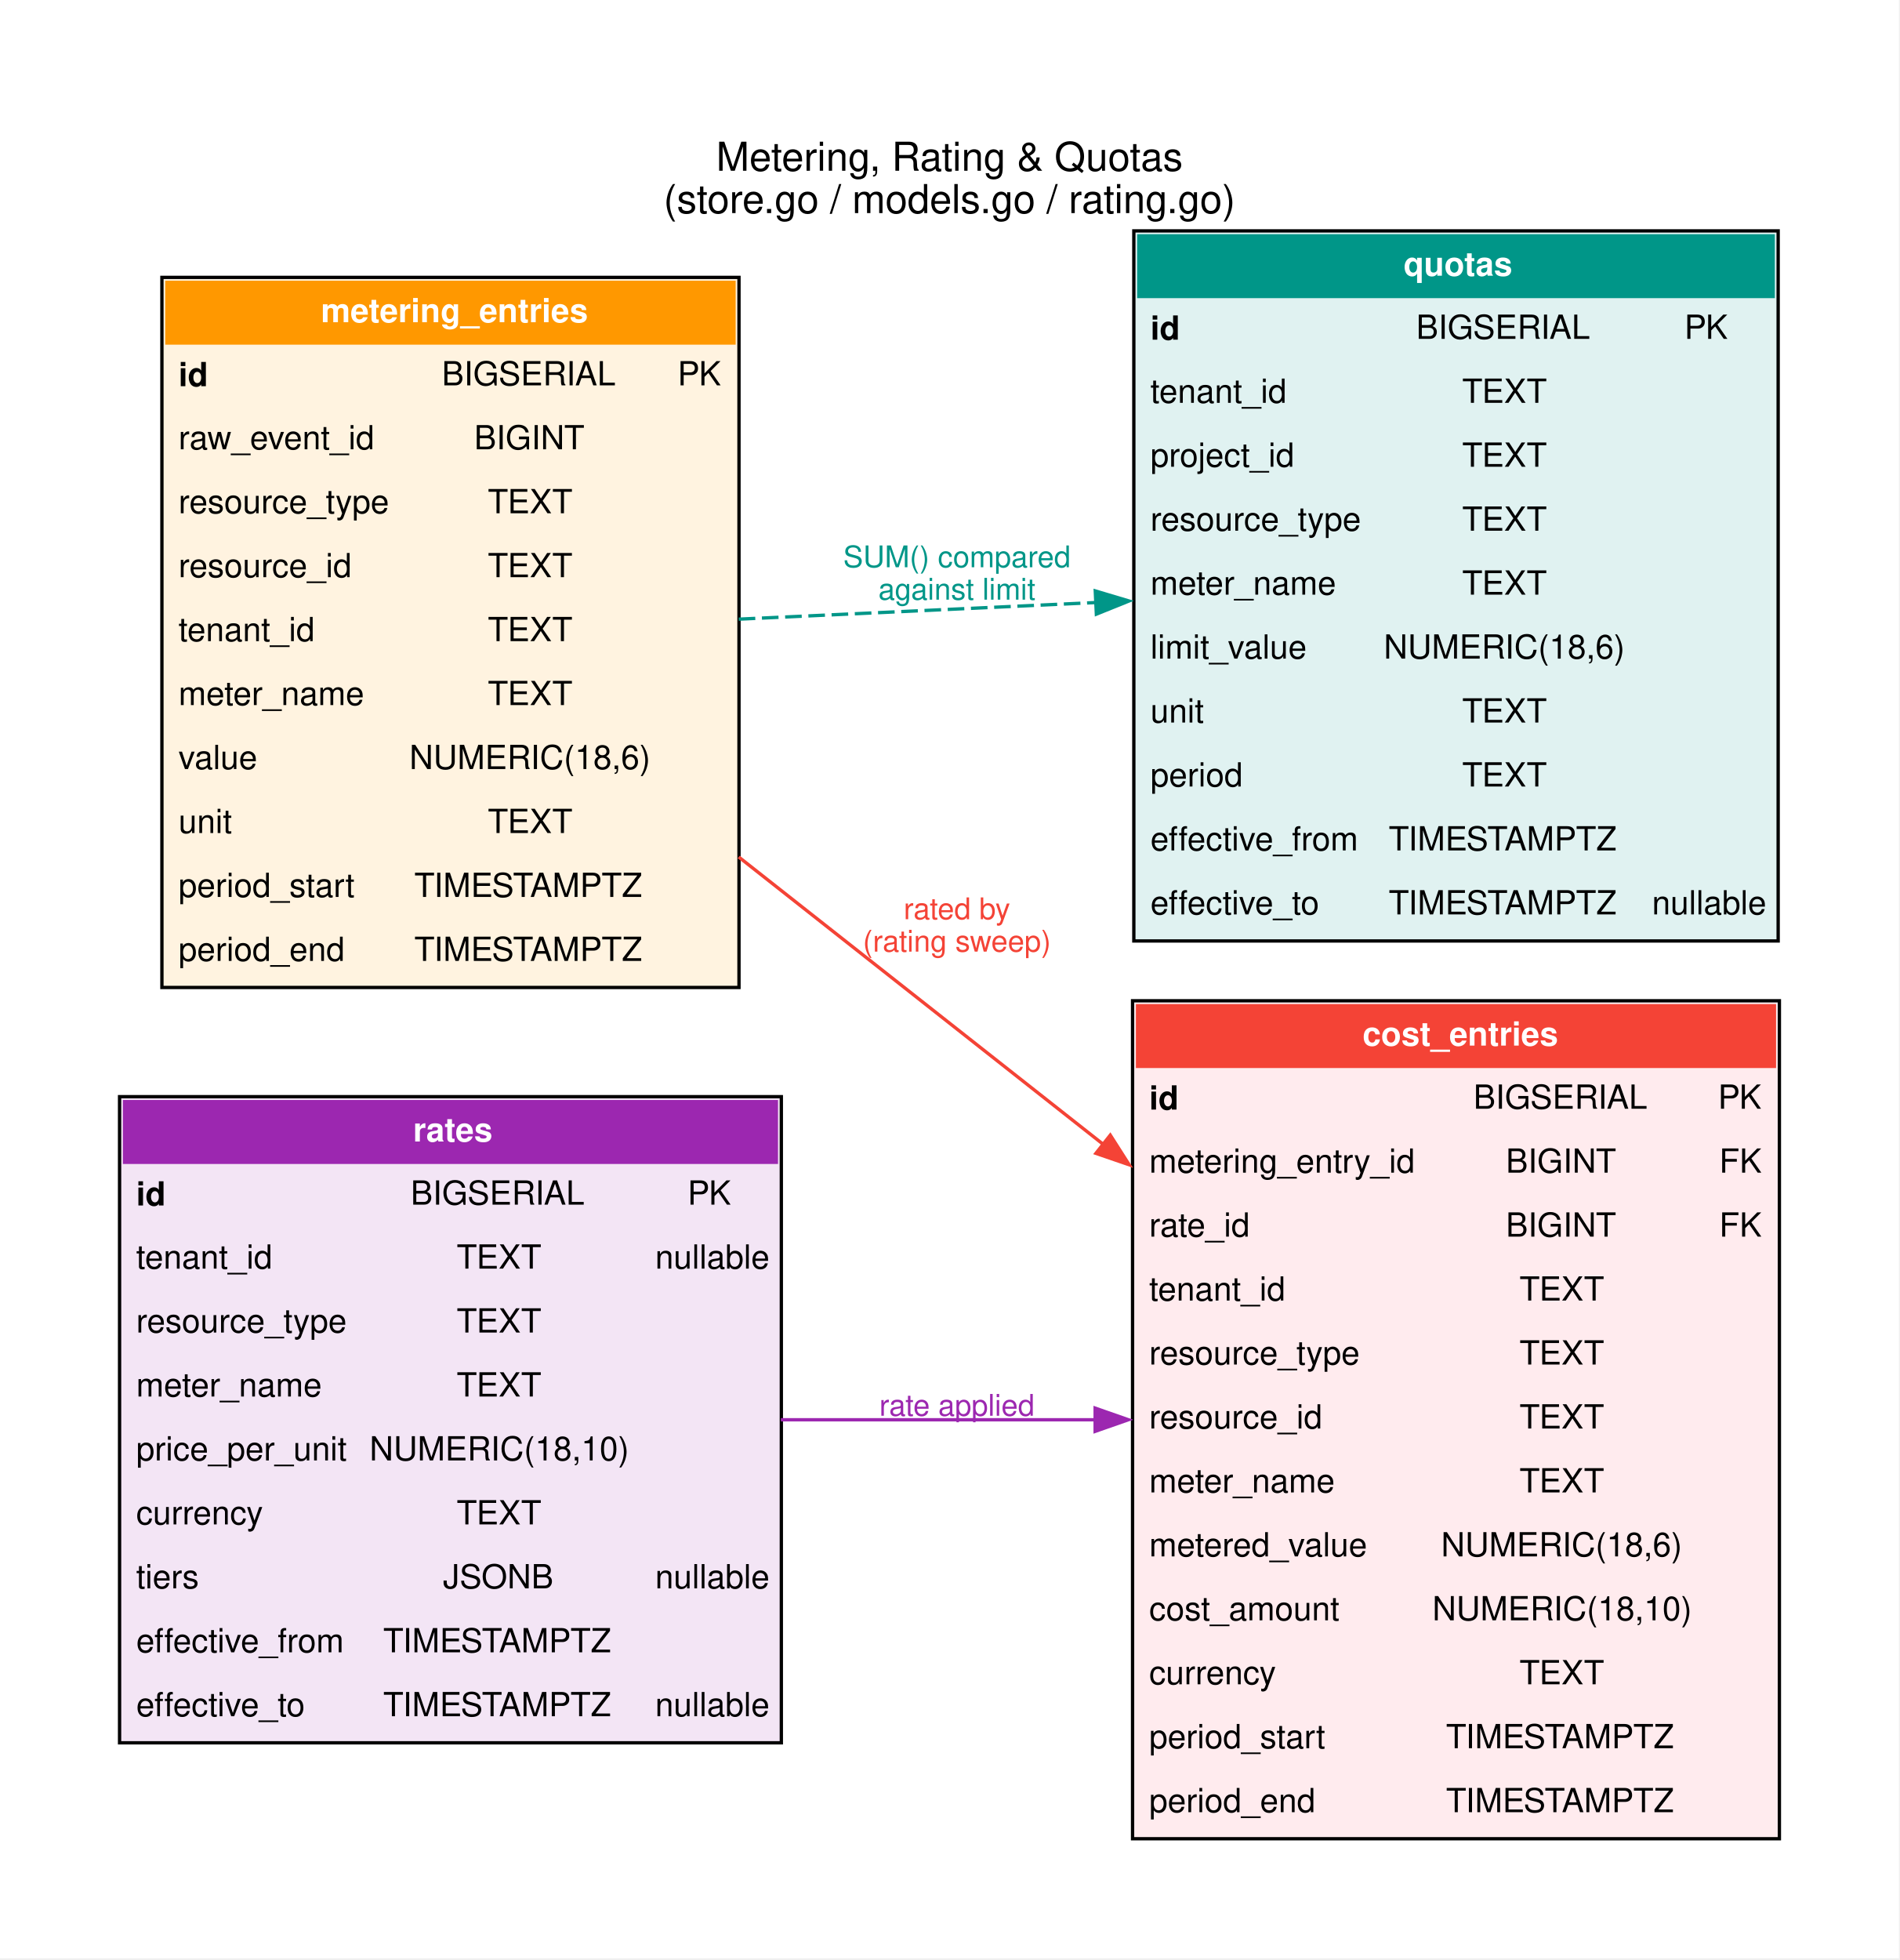
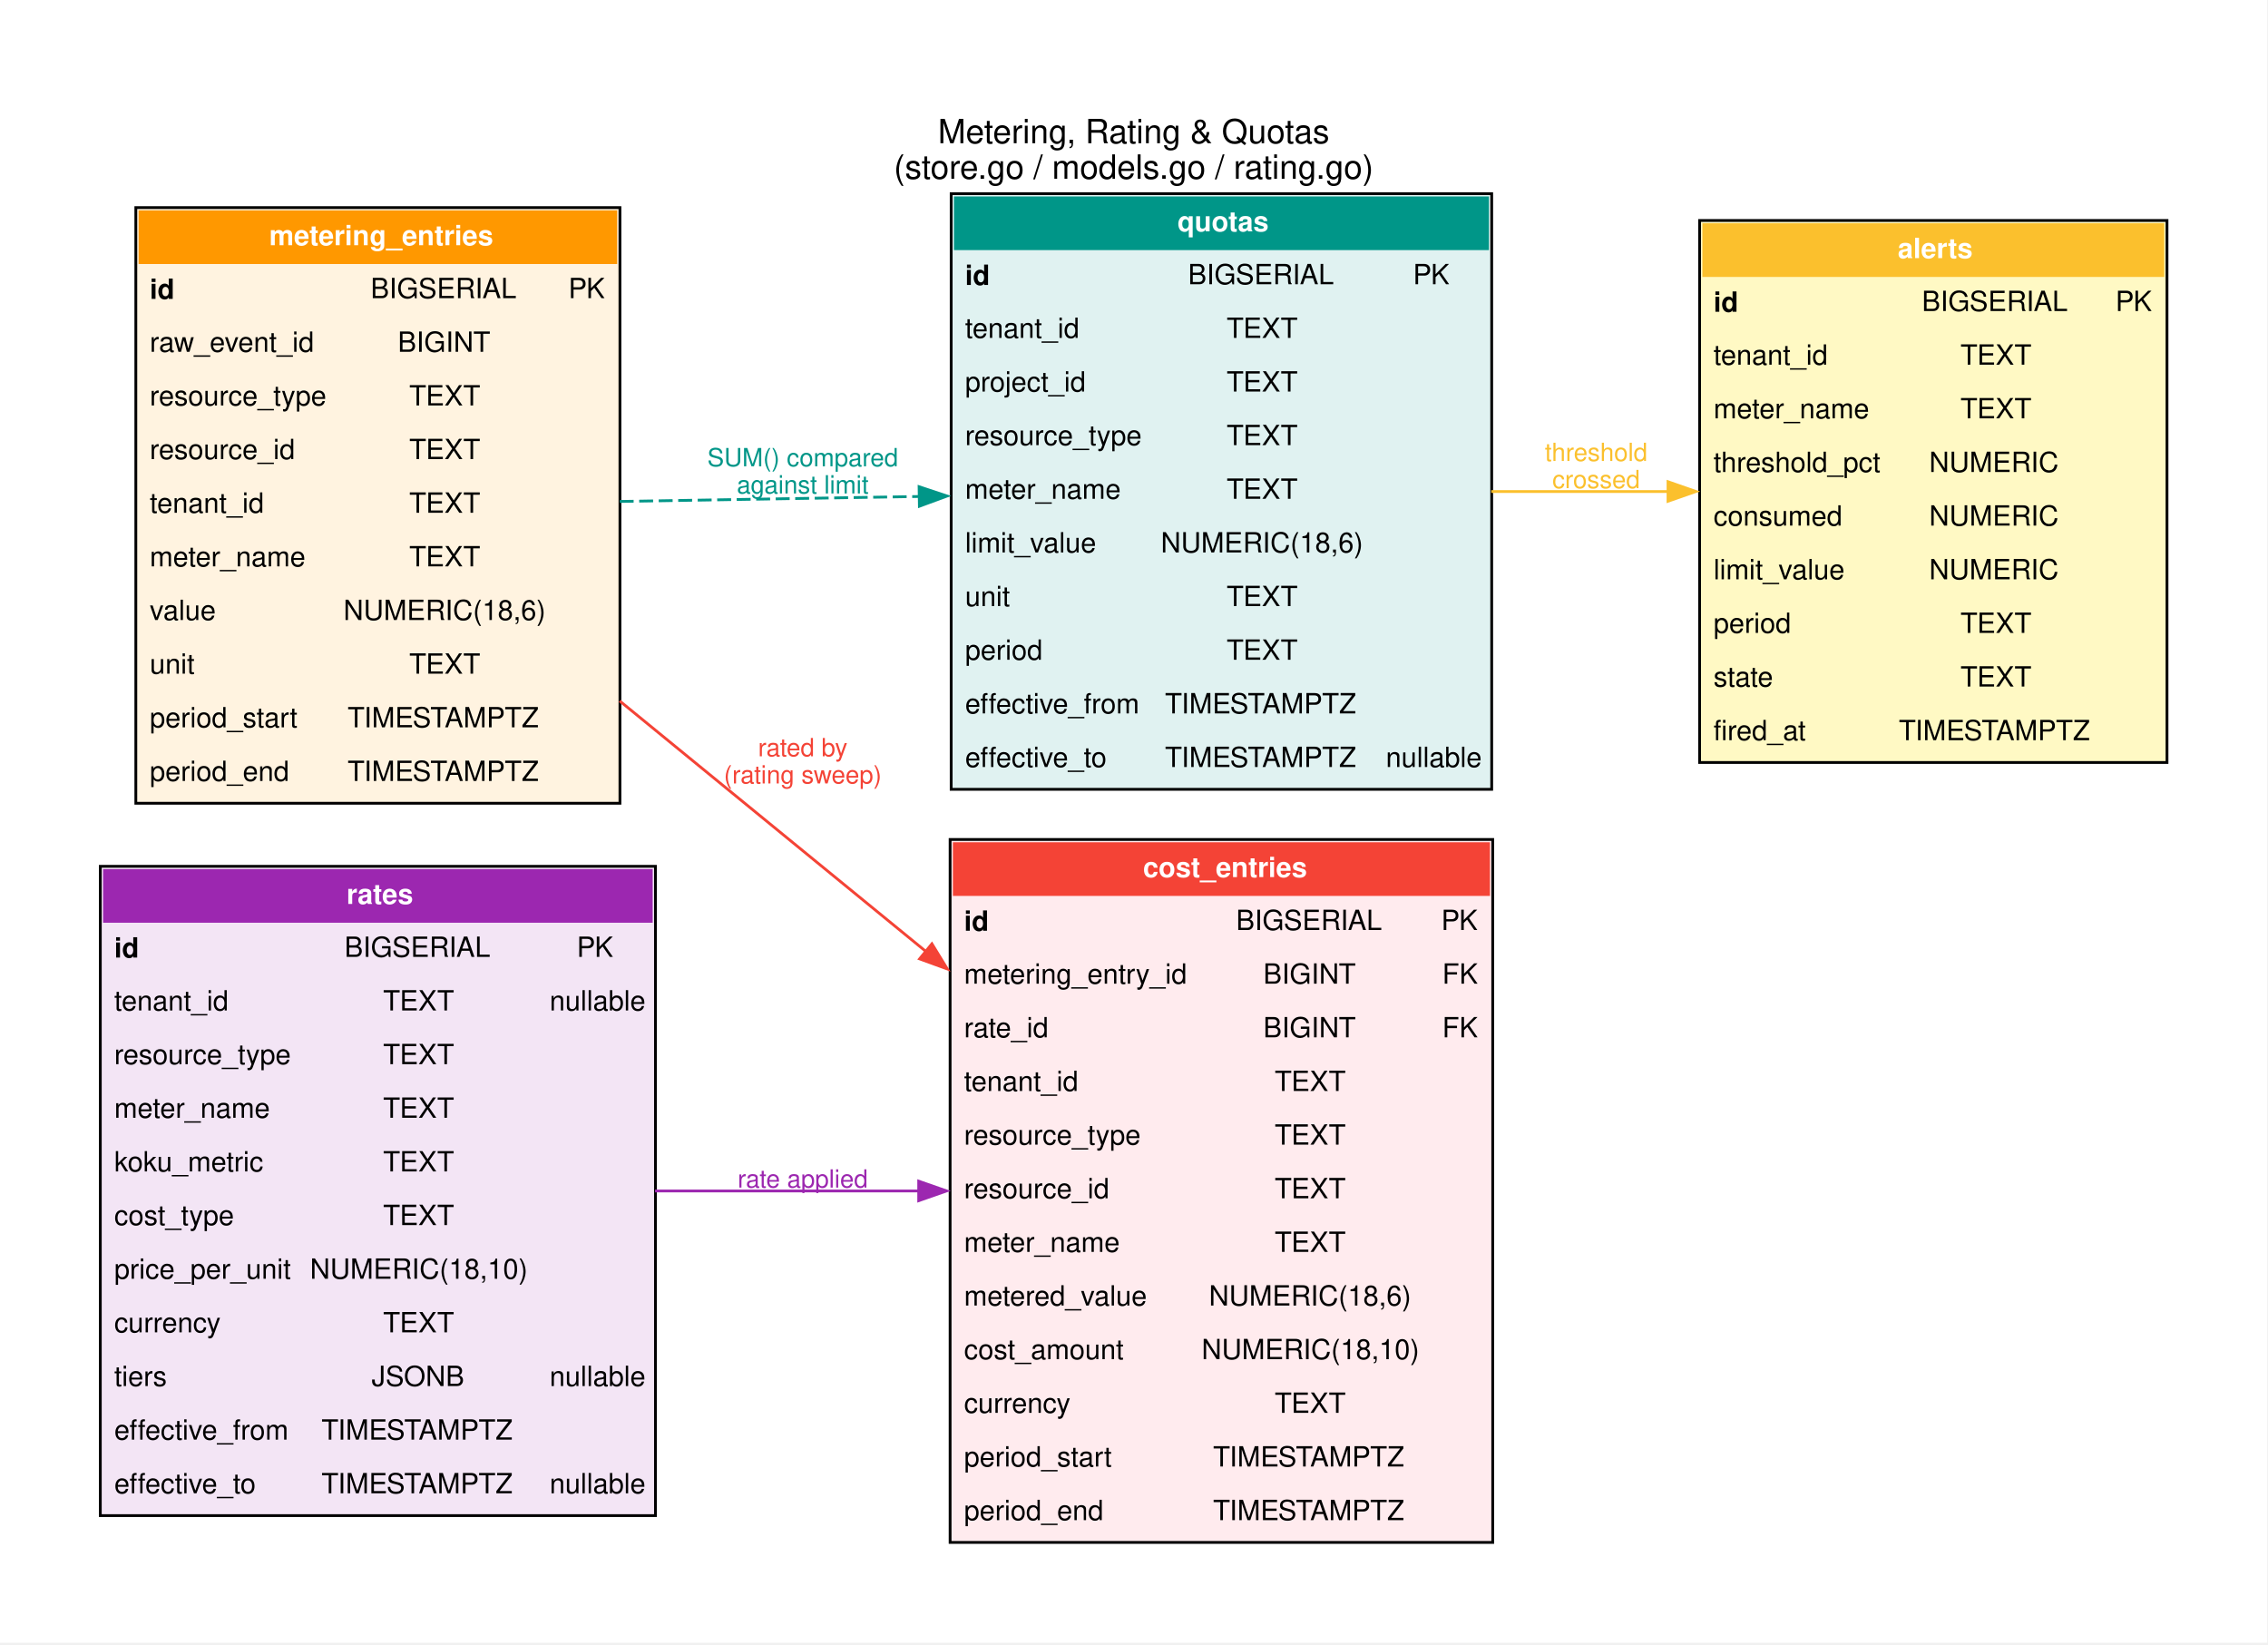
- <svg xmlns="http://www.w3.org/2000/svg" width="572pt" height="590pt" viewBox="0.00 0.00 572.00 590.00">
+ <svg xmlns="http://www.w3.org/2000/svg" width="814pt" height="590pt" viewBox="0.00 0.00 814.00 590.00">
  <g id="graph0" class="graph" transform="scale(1 1) rotate(0) translate(36 553.5)">
-     <polygon fill="white" stroke="none" points="-36,36 -36,-553.5 535.75,-553.5 535.75,36 -36,36" />
-     <text xml:space="preserve" text-anchor="middle" x="249.88" y="-502.1" font-family="Helvetica,sans-Serif" font-size="12.00">Metering, Rating &amp; Quotas</text>
-     <text xml:space="preserve" text-anchor="middle" x="249.88" y="-489.35" font-family="Helvetica,sans-Serif" font-size="12.00">(store.go / models.go / rating.go)</text>
+     <polygon fill="white" stroke="none" points="-36,36 -36,-553.5 777.75,-553.5 777.75,36 -36,36" />
+     <text xml:space="preserve" text-anchor="middle" x="370.88" y="-502.1" font-family="Helvetica,sans-Serif" font-size="12.00">Metering, Rating &amp; Quotas</text>
+     <text xml:space="preserve" text-anchor="middle" x="370.88" y="-489.35" font-family="Helvetica,sans-Serif" font-size="12.00">(store.go / models.go / rating.go)</text>
    <g id="node1" class="node">
-       <polygon fill="#fff3e0" stroke="none" points="12.75,-256.25 12.75,-470 186.5,-470 186.5,-256.25 12.75,-256.25" />
-       <polygon fill="#ff9800" stroke="none" points="13.75,-449.75 13.75,-469 185.5,-469 185.5,-449.75 13.75,-449.75" />
-       <text xml:space="preserve" text-anchor="start" x="60.62" y="-456.5" font-family="Helvetica,sans-Serif" font-weight="bold" font-size="10.00" fill="white">metering_entries</text>
-       <text xml:space="preserve" text-anchor="start" x="17.75" y="-437.25" font-family="Helvetica,sans-Serif" font-weight="bold" font-size="10.00">id</text>
-       <text xml:space="preserve" text-anchor="start" x="97" y="-437.5" font-family="Helvetica,sans-Serif" font-size="10.00">BIGSERIAL</text>
-       <text xml:space="preserve" text-anchor="start" x="168" y="-437.5" font-family="Helvetica,sans-Serif" font-size="10.00">PK</text>
-       <text xml:space="preserve" text-anchor="start" x="17.75" y="-418.25" font-family="Helvetica,sans-Serif" font-size="10.00">raw_event_id</text>
-       <text xml:space="preserve" text-anchor="start" x="106.75" y="-418.25" font-family="Helvetica,sans-Serif" font-size="10.00">BIGINT</text>
-       <text xml:space="preserve" text-anchor="start" x="17.75" y="-399" font-family="Helvetica,sans-Serif" font-size="10.00">resource_type</text>
-       <text xml:space="preserve" text-anchor="start" x="110.88" y="-399" font-family="Helvetica,sans-Serif" font-size="10.00">TEXT</text>
-       <text xml:space="preserve" text-anchor="start" x="17.75" y="-379.75" font-family="Helvetica,sans-Serif" font-size="10.00">resource_id</text>
-       <text xml:space="preserve" text-anchor="start" x="110.88" y="-379.75" font-family="Helvetica,sans-Serif" font-size="10.00">TEXT</text>
-       <text xml:space="preserve" text-anchor="start" x="17.75" y="-360.5" font-family="Helvetica,sans-Serif" font-size="10.00">tenant_id</text>
-       <text xml:space="preserve" text-anchor="start" x="110.88" y="-360.5" font-family="Helvetica,sans-Serif" font-size="10.00">TEXT</text>
-       <text xml:space="preserve" text-anchor="start" x="17.75" y="-341.25" font-family="Helvetica,sans-Serif" font-size="10.00">meter_name</text>
-       <text xml:space="preserve" text-anchor="start" x="110.88" y="-341.25" font-family="Helvetica,sans-Serif" font-size="10.00">TEXT</text>
-       <text xml:space="preserve" text-anchor="start" x="17.75" y="-322" font-family="Helvetica,sans-Serif" font-size="10.00">value</text>
-       <text xml:space="preserve" text-anchor="start" x="87.25" y="-322" font-family="Helvetica,sans-Serif" font-size="10.00">NUMERIC(18,6)</text>
-       <text xml:space="preserve" text-anchor="start" x="17.75" y="-302.75" font-family="Helvetica,sans-Serif" font-size="10.00">unit</text>
-       <text xml:space="preserve" text-anchor="start" x="110.88" y="-302.75" font-family="Helvetica,sans-Serif" font-size="10.00">TEXT</text>
-       <text xml:space="preserve" text-anchor="start" x="17.75" y="-283.5" font-family="Helvetica,sans-Serif" font-size="10.00">period_start</text>
-       <text xml:space="preserve" text-anchor="start" x="88.75" y="-283.5" font-family="Helvetica,sans-Serif" font-size="10.00">TIMESTAMPTZ</text>
-       <text xml:space="preserve" text-anchor="start" x="17.75" y="-264.25" font-family="Helvetica,sans-Serif" font-size="10.00">period_end</text>
-       <text xml:space="preserve" text-anchor="start" x="88.75" y="-264.25" font-family="Helvetica,sans-Serif" font-size="10.00">TIMESTAMPTZ</text>
-       <polygon fill="none" stroke="black" points="12.75,-256.25 12.75,-470 186.5,-470 186.5,-256.25 12.75,-256.25" />
+       <polygon fill="#fff3e0" stroke="none" points="12.75,-265.25 12.75,-479 186.5,-479 186.5,-265.25 12.75,-265.25" />
+       <polygon fill="#ff9800" stroke="none" points="13.75,-458.75 13.75,-478 185.5,-478 185.5,-458.75 13.75,-458.75" />
+       <text xml:space="preserve" text-anchor="start" x="60.62" y="-465.5" font-family="Helvetica,sans-Serif" font-weight="bold" font-size="10.00" fill="white">metering_entries</text>
+       <text xml:space="preserve" text-anchor="start" x="17.75" y="-446.25" font-family="Helvetica,sans-Serif" font-weight="bold" font-size="10.00">id</text>
+       <text xml:space="preserve" text-anchor="start" x="97" y="-446.5" font-family="Helvetica,sans-Serif" font-size="10.00">BIGSERIAL</text>
+       <text xml:space="preserve" text-anchor="start" x="168" y="-446.5" font-family="Helvetica,sans-Serif" font-size="10.00">PK</text>
+       <text xml:space="preserve" text-anchor="start" x="17.75" y="-427.25" font-family="Helvetica,sans-Serif" font-size="10.00">raw_event_id</text>
+       <text xml:space="preserve" text-anchor="start" x="106.75" y="-427.25" font-family="Helvetica,sans-Serif" font-size="10.00">BIGINT</text>
+       <text xml:space="preserve" text-anchor="start" x="17.75" y="-408" font-family="Helvetica,sans-Serif" font-size="10.00">resource_type</text>
+       <text xml:space="preserve" text-anchor="start" x="110.88" y="-408" font-family="Helvetica,sans-Serif" font-size="10.00">TEXT</text>
+       <text xml:space="preserve" text-anchor="start" x="17.75" y="-388.75" font-family="Helvetica,sans-Serif" font-size="10.00">resource_id</text>
+       <text xml:space="preserve" text-anchor="start" x="110.88" y="-388.75" font-family="Helvetica,sans-Serif" font-size="10.00">TEXT</text>
+       <text xml:space="preserve" text-anchor="start" x="17.75" y="-369.5" font-family="Helvetica,sans-Serif" font-size="10.00">tenant_id</text>
+       <text xml:space="preserve" text-anchor="start" x="110.88" y="-369.5" font-family="Helvetica,sans-Serif" font-size="10.00">TEXT</text>
+       <text xml:space="preserve" text-anchor="start" x="17.75" y="-350.25" font-family="Helvetica,sans-Serif" font-size="10.00">meter_name</text>
+       <text xml:space="preserve" text-anchor="start" x="110.88" y="-350.25" font-family="Helvetica,sans-Serif" font-size="10.00">TEXT</text>
+       <text xml:space="preserve" text-anchor="start" x="17.75" y="-331" font-family="Helvetica,sans-Serif" font-size="10.00">value</text>
+       <text xml:space="preserve" text-anchor="start" x="87.25" y="-331" font-family="Helvetica,sans-Serif" font-size="10.00">NUMERIC(18,6)</text>
+       <text xml:space="preserve" text-anchor="start" x="17.75" y="-311.75" font-family="Helvetica,sans-Serif" font-size="10.00">unit</text>
+       <text xml:space="preserve" text-anchor="start" x="110.88" y="-311.75" font-family="Helvetica,sans-Serif" font-size="10.00">TEXT</text>
+       <text xml:space="preserve" text-anchor="start" x="17.75" y="-292.5" font-family="Helvetica,sans-Serif" font-size="10.00">period_start</text>
+       <text xml:space="preserve" text-anchor="start" x="88.75" y="-292.5" font-family="Helvetica,sans-Serif" font-size="10.00">TIMESTAMPTZ</text>
+       <text xml:space="preserve" text-anchor="start" x="17.75" y="-273.25" font-family="Helvetica,sans-Serif" font-size="10.00">period_end</text>
+       <text xml:space="preserve" text-anchor="start" x="88.75" y="-273.25" font-family="Helvetica,sans-Serif" font-size="10.00">TIMESTAMPTZ</text>
+       <polygon fill="none" stroke="black" points="12.75,-265.25 12.75,-479 186.5,-479 186.5,-265.25 12.75,-265.25" />
    </g>
    <g id="node3" class="node">
      <polygon fill="#ffebee" stroke="none" points="305,0 305,-252.25 499.75,-252.25 499.75,0 305,0" />
      <polygon fill="#f44336" stroke="none" points="306,-232 306,-251.25 498.75,-251.25 498.75,-232 306,-232" />
      <text xml:space="preserve" text-anchor="start" x="374.25" y="-238.75" font-family="Helvetica,sans-Serif" font-weight="bold" font-size="10.00" fill="white">cost_entries</text>
      <text xml:space="preserve" text-anchor="start" x="310" y="-219.5" font-family="Helvetica,sans-Serif" font-weight="bold" font-size="10.00">id</text>
      <text xml:space="preserve" text-anchor="start" x="407.62" y="-219.75" font-family="Helvetica,sans-Serif" font-size="10.00">BIGSERIAL</text>
      <text xml:space="preserve" text-anchor="start" x="481.25" y="-219.75" font-family="Helvetica,sans-Serif" font-size="10.00">PK</text>
      <text xml:space="preserve" text-anchor="start" x="310" y="-200.5" font-family="Helvetica,sans-Serif" font-size="10.00">metering_entry_id</text>
      <text xml:space="preserve" text-anchor="start" x="417.38" y="-200.5" font-family="Helvetica,sans-Serif" font-size="10.00">BIGINT</text>
      <text xml:space="preserve" text-anchor="start" x="481.62" y="-200.5" font-family="Helvetica,sans-Serif" font-size="10.00">FK</text>
      <text xml:space="preserve" text-anchor="start" x="310" y="-181.25" font-family="Helvetica,sans-Serif" font-size="10.00">rate_id</text>
      <text xml:space="preserve" text-anchor="start" x="417.38" y="-181.25" font-family="Helvetica,sans-Serif" font-size="10.00">BIGINT</text>
      <text xml:space="preserve" text-anchor="start" x="481.62" y="-181.25" font-family="Helvetica,sans-Serif" font-size="10.00">FK</text>
      <text xml:space="preserve" text-anchor="start" x="310" y="-162" font-family="Helvetica,sans-Serif" font-size="10.00">tenant_id</text>
      <text xml:space="preserve" text-anchor="start" x="421.5" y="-162" font-family="Helvetica,sans-Serif" font-size="10.00">TEXT</text>
      <text xml:space="preserve" text-anchor="start" x="310" y="-142.75" font-family="Helvetica,sans-Serif" font-size="10.00">resource_type</text>
      <text xml:space="preserve" text-anchor="start" x="421.5" y="-142.75" font-family="Helvetica,sans-Serif" font-size="10.00">TEXT</text>
      <text xml:space="preserve" text-anchor="start" x="310" y="-123.5" font-family="Helvetica,sans-Serif" font-size="10.00">resource_id</text>
      <text xml:space="preserve" text-anchor="start" x="421.5" y="-123.5" font-family="Helvetica,sans-Serif" font-size="10.00">TEXT</text>
      <text xml:space="preserve" text-anchor="start" x="310" y="-104.25" font-family="Helvetica,sans-Serif" font-size="10.00">meter_name</text>
      <text xml:space="preserve" text-anchor="start" x="421.5" y="-104.25" font-family="Helvetica,sans-Serif" font-size="10.00">TEXT</text>
      <text xml:space="preserve" text-anchor="start" x="310" y="-85" font-family="Helvetica,sans-Serif" font-size="10.00">metered_value</text>
      <text xml:space="preserve" text-anchor="start" x="397.88" y="-85" font-family="Helvetica,sans-Serif" font-size="10.00">NUMERIC(18,6)</text>
      <text xml:space="preserve" text-anchor="start" x="310" y="-65.75" font-family="Helvetica,sans-Serif" font-size="10.00">cost_amount</text>
      <text xml:space="preserve" text-anchor="start" x="395.25" y="-65.75" font-family="Helvetica,sans-Serif" font-size="10.00">NUMERIC(18,10)</text>
      <text xml:space="preserve" text-anchor="start" x="310" y="-46.5" font-family="Helvetica,sans-Serif" font-size="10.00">currency</text>
      <text xml:space="preserve" text-anchor="start" x="421.5" y="-46.5" font-family="Helvetica,sans-Serif" font-size="10.00">TEXT</text>
      <text xml:space="preserve" text-anchor="start" x="310" y="-27.25" font-family="Helvetica,sans-Serif" font-size="10.00">period_start</text>
      <text xml:space="preserve" text-anchor="start" x="399.38" y="-27.25" font-family="Helvetica,sans-Serif" font-size="10.00">TIMESTAMPTZ</text>
      <text xml:space="preserve" text-anchor="start" x="310" y="-8" font-family="Helvetica,sans-Serif" font-size="10.00">period_end</text>
      <text xml:space="preserve" text-anchor="start" x="399.38" y="-8" font-family="Helvetica,sans-Serif" font-size="10.00">TIMESTAMPTZ</text>
      <polygon fill="none" stroke="black" points="305,0 305,-252.25 499.75,-252.25 499.75,0 305,0" />
    </g>
    <g id="edge1" class="edge">
-       <path fill="none" stroke="#f44336" d="M186.41,-295.53C220.58,-268.6 260.24,-237.34 296.13,-209.06" />
-       <polygon fill="#f44336" stroke="#f44336" points="298.29,-211.81 303.98,-202.88 293.96,-206.32 298.29,-211.81" />
-       <text xml:space="preserve" text-anchor="middle" x="252.12" y="-276.8" font-family="Helvetica,sans-Serif" font-size="9.00" fill="#f44336">rated by</text>
-       <text xml:space="preserve" text-anchor="middle" x="252.12" y="-267.05" font-family="Helvetica,sans-Serif" font-size="9.00" fill="#f44336">(rating sweep)</text>
+       <path fill="none" stroke="#f44336" d="M186.41,-301.96C220.72,-273.89 260.58,-241.29 296.59,-211.84" />
+       <polygon fill="#f44336" stroke="#f44336" points="298.47,-214.82 304,-205.78 294.04,-209.4 298.47,-214.82" />
+       <text xml:space="preserve" text-anchor="middle" x="252.12" y="-282.11" font-family="Helvetica,sans-Serif" font-size="9.00" fill="#f44336">rated by</text>
+       <text xml:space="preserve" text-anchor="middle" x="252.12" y="-272.36" font-family="Helvetica,sans-Serif" font-size="9.00" fill="#f44336">(rating sweep)</text>
    </g>
    <g id="node4" class="node">
      <polygon fill="#e0f2f1" stroke="none" points="305.38,-270.25 305.38,-484 499.38,-484 499.38,-270.25 305.38,-270.25" />
      <polygon fill="#009688" stroke="none" points="306.38,-463.75 306.38,-483 498.38,-483 498.38,-463.75 306.38,-463.75" />
      <text xml:space="preserve" text-anchor="start" x="386.62" y="-470.5" font-family="Helvetica,sans-Serif" font-weight="bold" font-size="10.00" fill="white">quotas</text>
      <text xml:space="preserve" text-anchor="start" x="310.38" y="-451.25" font-family="Helvetica,sans-Serif" font-weight="bold" font-size="10.00">id</text>
      <text xml:space="preserve" text-anchor="start" x="390.38" y="-451.5" font-family="Helvetica,sans-Serif" font-size="10.00">BIGSERIAL</text>
      <text xml:space="preserve" text-anchor="start" x="471.12" y="-451.5" font-family="Helvetica,sans-Serif" font-size="10.00">PK</text>
      <text xml:space="preserve" text-anchor="start" x="310.38" y="-432.25" font-family="Helvetica,sans-Serif" font-size="10.00">tenant_id</text>
      <text xml:space="preserve" text-anchor="start" x="404.25" y="-432.25" font-family="Helvetica,sans-Serif" font-size="10.00">TEXT</text>
      <text xml:space="preserve" text-anchor="start" x="310.38" y="-413" font-family="Helvetica,sans-Serif" font-size="10.00">project_id</text>
      <text xml:space="preserve" text-anchor="start" x="404.25" y="-413" font-family="Helvetica,sans-Serif" font-size="10.00">TEXT</text>
      <text xml:space="preserve" text-anchor="start" x="310.38" y="-393.75" font-family="Helvetica,sans-Serif" font-size="10.00">resource_type</text>
      <text xml:space="preserve" text-anchor="start" x="404.25" y="-393.75" font-family="Helvetica,sans-Serif" font-size="10.00">TEXT</text>
      <text xml:space="preserve" text-anchor="start" x="310.38" y="-374.5" font-family="Helvetica,sans-Serif" font-size="10.00">meter_name</text>
      <text xml:space="preserve" text-anchor="start" x="404.25" y="-374.5" font-family="Helvetica,sans-Serif" font-size="10.00">TEXT</text>
      <text xml:space="preserve" text-anchor="start" x="310.38" y="-355.25" font-family="Helvetica,sans-Serif" font-size="10.00">limit_value</text>
      <text xml:space="preserve" text-anchor="start" x="380.62" y="-355.25" font-family="Helvetica,sans-Serif" font-size="10.00">NUMERIC(18,6)</text>
      <text xml:space="preserve" text-anchor="start" x="310.38" y="-336" font-family="Helvetica,sans-Serif" font-size="10.00">unit</text>
      <text xml:space="preserve" text-anchor="start" x="404.25" y="-336" font-family="Helvetica,sans-Serif" font-size="10.00">TEXT</text>
      <text xml:space="preserve" text-anchor="start" x="310.38" y="-316.75" font-family="Helvetica,sans-Serif" font-size="10.00">period</text>
      <text xml:space="preserve" text-anchor="start" x="404.25" y="-316.75" font-family="Helvetica,sans-Serif" font-size="10.00">TEXT</text>
      <text xml:space="preserve" text-anchor="start" x="310.38" y="-297.5" font-family="Helvetica,sans-Serif" font-size="10.00">effective_from</text>
      <text xml:space="preserve" text-anchor="start" x="382.12" y="-297.5" font-family="Helvetica,sans-Serif" font-size="10.00">TIMESTAMPTZ</text>
      <text xml:space="preserve" text-anchor="start" x="310.38" y="-278.25" font-family="Helvetica,sans-Serif" font-size="10.00">effective_to</text>
      <text xml:space="preserve" text-anchor="start" x="382.12" y="-278.25" font-family="Helvetica,sans-Serif" font-size="10.00">TIMESTAMPTZ</text>
      <text xml:space="preserve" text-anchor="start" x="461.38" y="-278.25" font-family="Helvetica,sans-Serif" font-size="10.00">nullable</text>
      <polygon fill="none" stroke="black" points="305.38,-270.25 305.38,-484 499.38,-484 499.38,-270.25 305.38,-270.25" />
    </g>
    <g id="edge3" class="edge">
-       <path fill="none" stroke="#009688" stroke-dasharray="5,2" d="M186.41,-367.12C219.93,-368.68 258.75,-370.49 294.09,-372.13" />
-       <polygon fill="#009688" stroke="#009688" points="293.77,-375.62 303.92,-372.59 294.1,-368.63 293.77,-375.62" />
-       <text xml:space="preserve" text-anchor="middle" x="252.12" y="-382.74" font-family="Helvetica,sans-Serif" font-size="9.00" fill="#009688">SUM() compared</text>
-       <text xml:space="preserve" text-anchor="middle" x="252.12" y="-372.99" font-family="Helvetica,sans-Serif" font-size="9.00" fill="#009688">against limit</text>
+       <path fill="none" stroke="#009688" stroke-dasharray="5,2" d="M186.41,-373.55C219.93,-374.11 258.75,-374.75 294.09,-375.34" />
+       <polygon fill="#009688" stroke="#009688" points="293.87,-378.84 303.92,-375.5 293.98,-371.84 293.87,-378.84" />
+       <text xml:space="preserve" text-anchor="middle" x="252.12" y="-386.17" font-family="Helvetica,sans-Serif" font-size="9.00" fill="#009688">SUM() compared</text>
+       <text xml:space="preserve" text-anchor="middle" x="252.12" y="-376.42" font-family="Helvetica,sans-Serif" font-size="9.00" fill="#009688">against limit</text>
    </g>
    <g id="node2" class="node">
-       <polygon fill="#f3e5f5" stroke="none" points="0,-28.88 0,-223.38 199.25,-223.38 199.25,-28.88 0,-28.88" />
-       <polygon fill="#9c27b0" stroke="none" points="1,-203.12 1,-222.38 198.25,-222.38 198.25,-203.12 1,-203.12" />
-       <text xml:space="preserve" text-anchor="start" x="88.38" y="-209.88" font-family="Helvetica,sans-Serif" font-weight="bold" font-size="10.00" fill="white">rates</text>
-       <text xml:space="preserve" text-anchor="start" x="5" y="-190.62" font-family="Helvetica,sans-Serif" font-weight="bold" font-size="10.00">id</text>
-       <text xml:space="preserve" text-anchor="start" x="87.62" y="-190.88" font-family="Helvetica,sans-Serif" font-size="10.00">BIGSERIAL</text>
-       <text xml:space="preserve" text-anchor="start" x="171" y="-190.88" font-family="Helvetica,sans-Serif" font-size="10.00">PK</text>
-       <text xml:space="preserve" text-anchor="start" x="5" y="-171.62" font-family="Helvetica,sans-Serif" font-size="10.00">tenant_id</text>
+       <polygon fill="#f3e5f5" stroke="none" points="0,-9.62 0,-242.62 199.25,-242.62 199.25,-9.62 0,-9.62" />
+       <polygon fill="#9c27b0" stroke="none" points="1,-222.38 1,-241.62 198.25,-241.62 198.25,-222.38 1,-222.38" />
+       <text xml:space="preserve" text-anchor="start" x="88.38" y="-229.12" font-family="Helvetica,sans-Serif" font-weight="bold" font-size="10.00" fill="white">rates</text>
+       <text xml:space="preserve" text-anchor="start" x="5" y="-209.88" font-family="Helvetica,sans-Serif" font-weight="bold" font-size="10.00">id</text>
+       <text xml:space="preserve" text-anchor="start" x="87.62" y="-210.12" font-family="Helvetica,sans-Serif" font-size="10.00">BIGSERIAL</text>
+       <text xml:space="preserve" text-anchor="start" x="171" y="-210.12" font-family="Helvetica,sans-Serif" font-size="10.00">PK</text>
+       <text xml:space="preserve" text-anchor="start" x="5" y="-190.88" font-family="Helvetica,sans-Serif" font-size="10.00">tenant_id</text>
+       <text xml:space="preserve" text-anchor="start" x="101.5" y="-190.88" font-family="Helvetica,sans-Serif" font-size="10.00">TEXT</text>
+       <text xml:space="preserve" text-anchor="start" x="161.25" y="-190.88" font-family="Helvetica,sans-Serif" font-size="10.00">nullable</text>
+       <text xml:space="preserve" text-anchor="start" x="5" y="-171.62" font-family="Helvetica,sans-Serif" font-size="10.00">resource_type</text>
      <text xml:space="preserve" text-anchor="start" x="101.5" y="-171.62" font-family="Helvetica,sans-Serif" font-size="10.00">TEXT</text>
-       <text xml:space="preserve" text-anchor="start" x="161.25" y="-171.62" font-family="Helvetica,sans-Serif" font-size="10.00">nullable</text>
-       <text xml:space="preserve" text-anchor="start" x="5" y="-152.38" font-family="Helvetica,sans-Serif" font-size="10.00">resource_type</text>
+       <text xml:space="preserve" text-anchor="start" x="5" y="-152.38" font-family="Helvetica,sans-Serif" font-size="10.00">meter_name</text>
      <text xml:space="preserve" text-anchor="start" x="101.5" y="-152.38" font-family="Helvetica,sans-Serif" font-size="10.00">TEXT</text>
-       <text xml:space="preserve" text-anchor="start" x="5" y="-133.12" font-family="Helvetica,sans-Serif" font-size="10.00">meter_name</text>
+       <text xml:space="preserve" text-anchor="start" x="5" y="-133.12" font-family="Helvetica,sans-Serif" font-size="10.00">koku_metric</text>
      <text xml:space="preserve" text-anchor="start" x="101.5" y="-133.12" font-family="Helvetica,sans-Serif" font-size="10.00">TEXT</text>
-       <text xml:space="preserve" text-anchor="start" x="5" y="-113.88" font-family="Helvetica,sans-Serif" font-size="10.00">price_per_unit</text>
-       <text xml:space="preserve" text-anchor="start" x="75.25" y="-113.88" font-family="Helvetica,sans-Serif" font-size="10.00">NUMERIC(18,10)</text>
-       <text xml:space="preserve" text-anchor="start" x="5" y="-94.62" font-family="Helvetica,sans-Serif" font-size="10.00">currency</text>
-       <text xml:space="preserve" text-anchor="start" x="101.5" y="-94.62" font-family="Helvetica,sans-Serif" font-size="10.00">TEXT</text>
-       <text xml:space="preserve" text-anchor="start" x="5" y="-75.38" font-family="Helvetica,sans-Serif" font-size="10.00">tiers</text>
-       <text xml:space="preserve" text-anchor="start" x="97.38" y="-75.38" font-family="Helvetica,sans-Serif" font-size="10.00">JSONB</text>
-       <text xml:space="preserve" text-anchor="start" x="161.25" y="-75.38" font-family="Helvetica,sans-Serif" font-size="10.00">nullable</text>
-       <text xml:space="preserve" text-anchor="start" x="5" y="-56.12" font-family="Helvetica,sans-Serif" font-size="10.00">effective_from</text>
-       <text xml:space="preserve" text-anchor="start" x="79.38" y="-56.12" font-family="Helvetica,sans-Serif" font-size="10.00">TIMESTAMPTZ</text>
-       <text xml:space="preserve" text-anchor="start" x="5" y="-36.88" font-family="Helvetica,sans-Serif" font-size="10.00">effective_to</text>
+       <text xml:space="preserve" text-anchor="start" x="5" y="-113.88" font-family="Helvetica,sans-Serif" font-size="10.00">cost_type</text>
+       <text xml:space="preserve" text-anchor="start" x="101.5" y="-113.88" font-family="Helvetica,sans-Serif" font-size="10.00">TEXT</text>
+       <text xml:space="preserve" text-anchor="start" x="5" y="-94.62" font-family="Helvetica,sans-Serif" font-size="10.00">price_per_unit</text>
+       <text xml:space="preserve" text-anchor="start" x="75.25" y="-94.62" font-family="Helvetica,sans-Serif" font-size="10.00">NUMERIC(18,10)</text>
+       <text xml:space="preserve" text-anchor="start" x="5" y="-75.38" font-family="Helvetica,sans-Serif" font-size="10.00">currency</text>
+       <text xml:space="preserve" text-anchor="start" x="101.5" y="-75.38" font-family="Helvetica,sans-Serif" font-size="10.00">TEXT</text>
+       <text xml:space="preserve" text-anchor="start" x="5" y="-56.12" font-family="Helvetica,sans-Serif" font-size="10.00">tiers</text>
+       <text xml:space="preserve" text-anchor="start" x="97.38" y="-56.12" font-family="Helvetica,sans-Serif" font-size="10.00">JSONB</text>
+       <text xml:space="preserve" text-anchor="start" x="161.25" y="-56.12" font-family="Helvetica,sans-Serif" font-size="10.00">nullable</text>
+       <text xml:space="preserve" text-anchor="start" x="5" y="-36.88" font-family="Helvetica,sans-Serif" font-size="10.00">effective_from</text>
      <text xml:space="preserve" text-anchor="start" x="79.38" y="-36.88" font-family="Helvetica,sans-Serif" font-size="10.00">TIMESTAMPTZ</text>
-       <text xml:space="preserve" text-anchor="start" x="161.25" y="-36.88" font-family="Helvetica,sans-Serif" font-size="10.00">nullable</text>
-       <polygon fill="none" stroke="black" points="0,-28.88 0,-223.38 199.25,-223.38 199.25,-28.88 0,-28.88" />
+       <text xml:space="preserve" text-anchor="start" x="5" y="-17.62" font-family="Helvetica,sans-Serif" font-size="10.00">effective_to</text>
+       <text xml:space="preserve" text-anchor="start" x="79.38" y="-17.62" font-family="Helvetica,sans-Serif" font-size="10.00">TIMESTAMPTZ</text>
+       <text xml:space="preserve" text-anchor="start" x="161.25" y="-17.62" font-family="Helvetica,sans-Serif" font-size="10.00">nullable</text>
+       <polygon fill="none" stroke="black" points="0,-9.62 0,-242.62 199.25,-242.62 199.25,-9.62 0,-9.62" />
    </g>
    <g id="edge2" class="edge">
      <path fill="none" stroke="#9c27b0" d="M199.1,-126.12C229.46,-126.12 263.04,-126.12 293.98,-126.12" />
      <polygon fill="#9c27b0" stroke="#9c27b0" points="293.73,-129.63 303.73,-126.13 293.73,-122.63 293.73,-129.63" />
      <text xml:space="preserve" text-anchor="middle" x="252.12" y="-127.33" font-family="Helvetica,sans-Serif" font-size="9.00" fill="#9c27b0">rate applied</text>
    </g>
+     <g id="node5" class="node">
+       <polygon fill="#fff9c4" stroke="none" points="574,-279.88 574,-474.38 741.75,-474.38 741.75,-279.88 574,-279.88" />
+       <polygon fill="#fbc02d" stroke="none" points="575,-454.12 575,-473.38 740.75,-473.38 740.75,-454.12 575,-454.12" />
+       <text xml:space="preserve" text-anchor="start" x="645.12" y="-460.88" font-family="Helvetica,sans-Serif" font-weight="bold" font-size="10.00" fill="white">alerts</text>
+       <text xml:space="preserve" text-anchor="start" x="579" y="-441.62" font-family="Helvetica,sans-Serif" font-weight="bold" font-size="10.00">id</text>
+       <text xml:space="preserve" text-anchor="start" x="653.75" y="-441.88" font-family="Helvetica,sans-Serif" font-size="10.00">BIGSERIAL</text>
+       <text xml:space="preserve" text-anchor="start" x="723.25" y="-441.88" font-family="Helvetica,sans-Serif" font-size="10.00">PK</text>
+       <text xml:space="preserve" text-anchor="start" x="579" y="-422.62" font-family="Helvetica,sans-Serif" font-size="10.00">tenant_id</text>
+       <text xml:space="preserve" text-anchor="start" x="667.62" y="-422.62" font-family="Helvetica,sans-Serif" font-size="10.00">TEXT</text>
+       <text xml:space="preserve" text-anchor="start" x="579" y="-403.38" font-family="Helvetica,sans-Serif" font-size="10.00">meter_name</text>
+       <text xml:space="preserve" text-anchor="start" x="667.62" y="-403.38" font-family="Helvetica,sans-Serif" font-size="10.00">TEXT</text>
+       <text xml:space="preserve" text-anchor="start" x="579" y="-384.12" font-family="Helvetica,sans-Serif" font-size="10.00">threshold_pct</text>
+       <text xml:space="preserve" text-anchor="start" x="656.38" y="-384.12" font-family="Helvetica,sans-Serif" font-size="10.00">NUMERIC</text>
+       <text xml:space="preserve" text-anchor="start" x="579" y="-364.88" font-family="Helvetica,sans-Serif" font-size="10.00">consumed</text>
+       <text xml:space="preserve" text-anchor="start" x="656.38" y="-364.88" font-family="Helvetica,sans-Serif" font-size="10.00">NUMERIC</text>
+       <text xml:space="preserve" text-anchor="start" x="579" y="-345.62" font-family="Helvetica,sans-Serif" font-size="10.00">limit_value</text>
+       <text xml:space="preserve" text-anchor="start" x="656.38" y="-345.62" font-family="Helvetica,sans-Serif" font-size="10.00">NUMERIC</text>
+       <text xml:space="preserve" text-anchor="start" x="579" y="-326.38" font-family="Helvetica,sans-Serif" font-size="10.00">period</text>
+       <text xml:space="preserve" text-anchor="start" x="667.62" y="-326.38" font-family="Helvetica,sans-Serif" font-size="10.00">TEXT</text>
+       <text xml:space="preserve" text-anchor="start" x="579" y="-307.12" font-family="Helvetica,sans-Serif" font-size="10.00">state</text>
+       <text xml:space="preserve" text-anchor="start" x="667.62" y="-307.12" font-family="Helvetica,sans-Serif" font-size="10.00">TEXT</text>
+       <text xml:space="preserve" text-anchor="start" x="579" y="-287.88" font-family="Helvetica,sans-Serif" font-size="10.00">fired_at</text>
+       <text xml:space="preserve" text-anchor="start" x="645.5" y="-287.88" font-family="Helvetica,sans-Serif" font-size="10.00">TIMESTAMPTZ</text>
+       <polygon fill="none" stroke="black" points="574,-279.88 574,-474.38 741.75,-474.38 741.75,-279.88 574,-279.88" />
+     </g>
+     <g id="edge4" class="edge">
+       <path fill="none" stroke="#fbc02d" d="M499.21,-377.12C520.03,-377.12 542.04,-377.12 562.79,-377.12" />
+       <polygon fill="#fbc02d" stroke="#fbc02d" points="562.66,-380.63 572.66,-377.13 562.66,-373.63 562.66,-380.63" />
+       <text xml:space="preserve" text-anchor="middle" x="536.88" y="-388.07" font-family="Helvetica,sans-Serif" font-size="9.00" fill="#fbc02d">threshold</text>
+       <text xml:space="preserve" text-anchor="middle" x="536.88" y="-378.32" font-family="Helvetica,sans-Serif" font-size="9.00" fill="#fbc02d">crossed</text>
+     </g>
  </g>
</svg>
